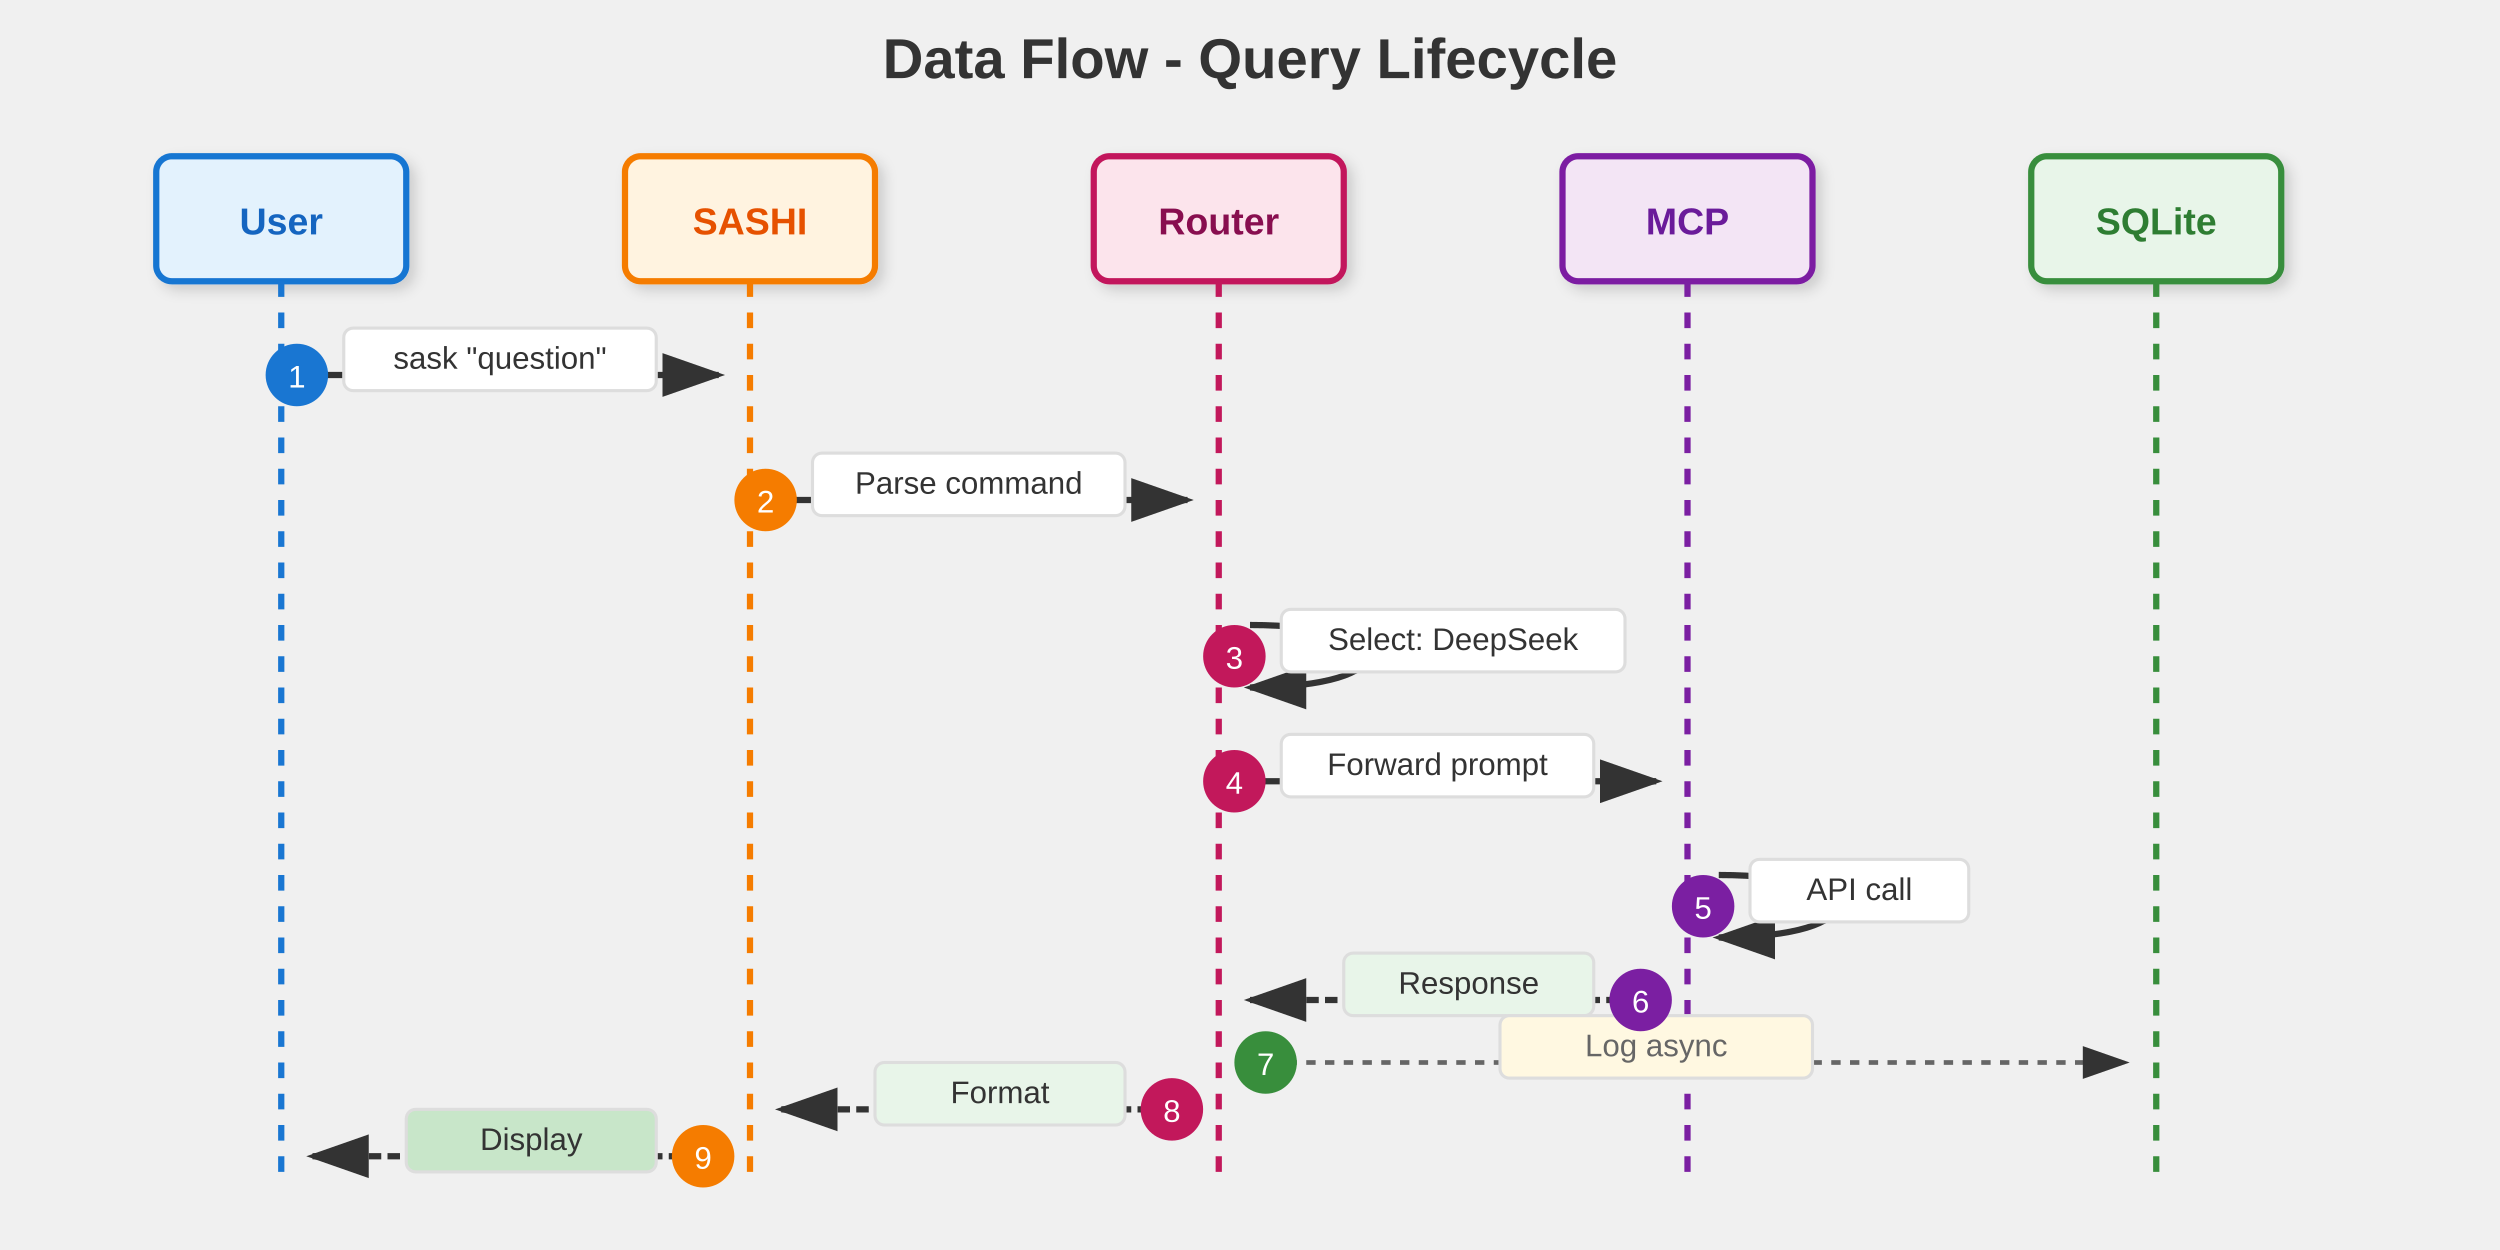
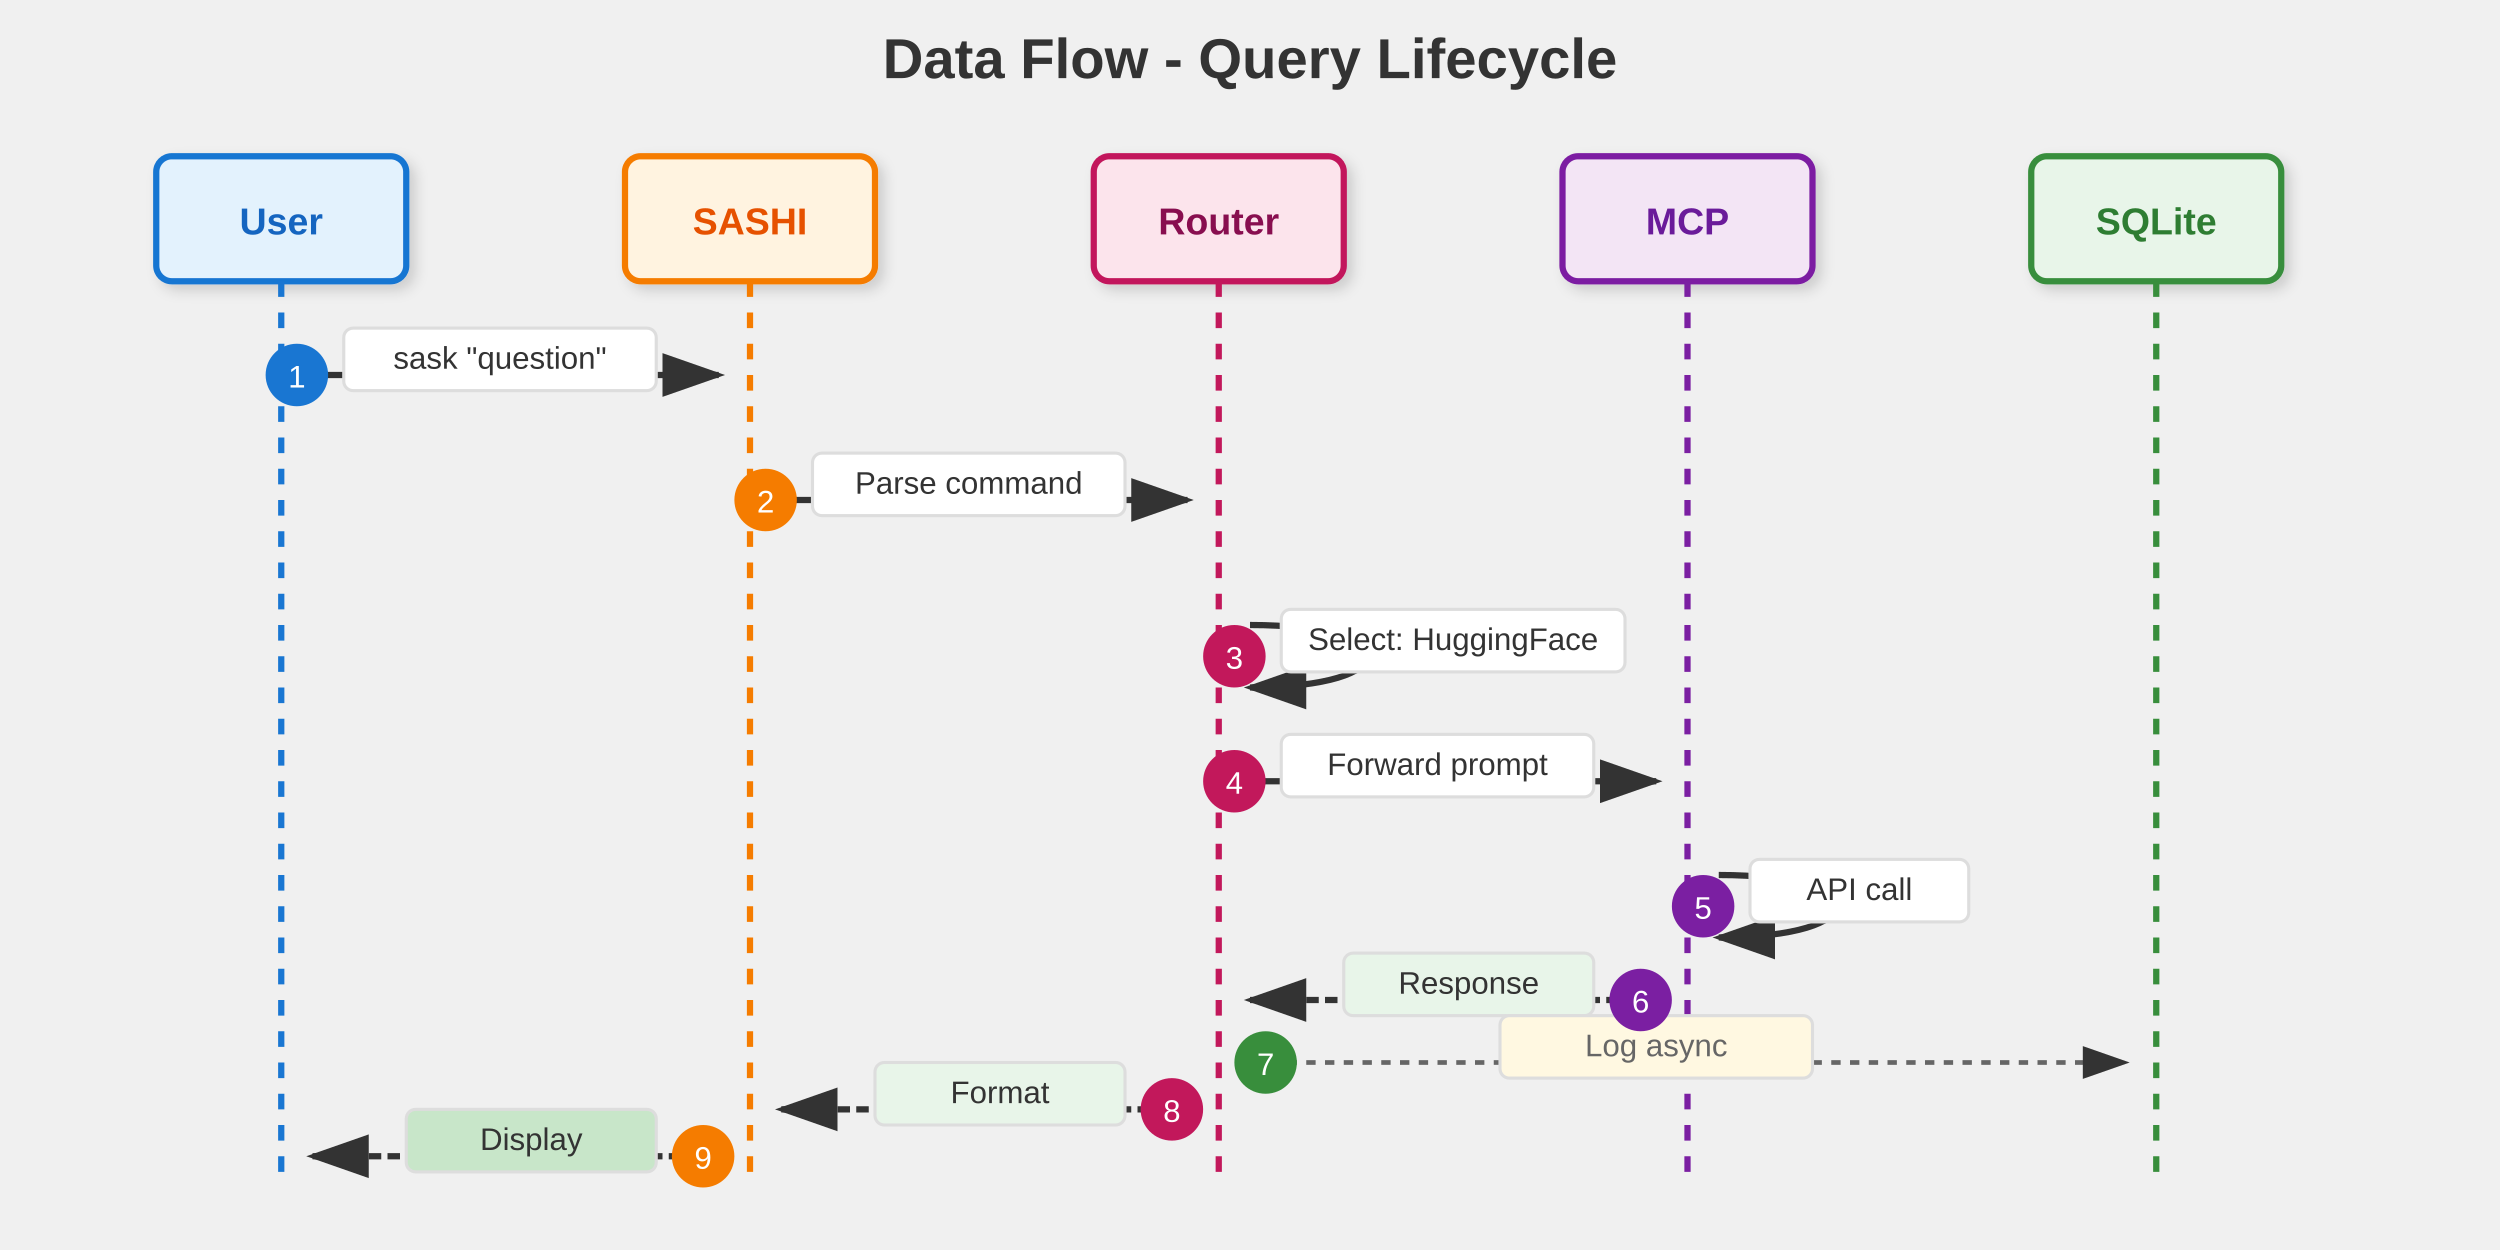
<svg xmlns="http://www.w3.org/2000/svg" viewBox="0 0 800 400">
  <defs>
    <filter id="shadow" x="-20%" y="-20%" width="140%" height="140%">
      <feDropShadow dx="2" dy="2" stdDeviation="2" flood-opacity="0.15" />
    </filter>
  </defs>
  <text x="400" y="25" text-anchor="middle" font-family="Arial, sans-serif" font-size="18" font-weight="bold" fill="#333">Data Flow - Query Lifecycle</text>
  <rect x="50" y="50" width="80" height="40" rx="5" fill="#e3f2fd" stroke="#1976d2" stroke-width="2" filter="url(#shadow)" />
  <text x="90" y="75" text-anchor="middle" font-family="Arial, sans-serif" font-size="12" font-weight="bold" fill="#1565c0">User</text>
  <rect x="200" y="50" width="80" height="40" rx="5" fill="#fff3e0" stroke="#f57c00" stroke-width="2" filter="url(#shadow)" />
  <text x="240" y="75" text-anchor="middle" font-family="Arial, sans-serif" font-size="12" font-weight="bold" fill="#e65100">SASHI</text>
  <rect x="350" y="50" width="80" height="40" rx="5" fill="#fce4ec" stroke="#c2185b" stroke-width="2" filter="url(#shadow)" />
  <text x="390" y="75" text-anchor="middle" font-family="Arial, sans-serif" font-size="12" font-weight="bold" fill="#880e4f">Router</text>
  <rect x="500" y="50" width="80" height="40" rx="5" fill="#f3e5f5" stroke="#7b1fa2" stroke-width="2" filter="url(#shadow)" />
  <text x="540" y="75" text-anchor="middle" font-family="Arial, sans-serif" font-size="12" font-weight="bold" fill="#6a1b9a">MCP</text>
  <rect x="650" y="50" width="80" height="40" rx="5" fill="#e8f5e9" stroke="#388e3c" stroke-width="2" filter="url(#shadow)" />
  <text x="690" y="75" text-anchor="middle" font-family="Arial, sans-serif" font-size="12" font-weight="bold" fill="#2e7d32">SQLite</text>
  <line x1="90" y1="90" x2="90" y2="380" stroke="#1976d2" stroke-width="2" stroke-dasharray="5,5" />
  <line x1="240" y1="90" x2="240" y2="380" stroke="#f57c00" stroke-width="2" stroke-dasharray="5,5" />
  <line x1="390" y1="90" x2="390" y2="380" stroke="#c2185b" stroke-width="2" stroke-dasharray="5,5" />
  <line x1="540" y1="90" x2="540" y2="380" stroke="#7b1fa2" stroke-width="2" stroke-dasharray="5,5" />
  <line x1="690" y1="90" x2="690" y2="380" stroke="#388e3c" stroke-width="2" stroke-dasharray="5,5" />
  <line x1="90" y1="120" x2="230" y2="120" stroke="#333" stroke-width="2" marker-end="url(#arrowhead)" />
  <rect x="110" y="105" width="100" height="20" rx="3" fill="#fff" stroke="#ddd" />
  <text x="160" y="118" text-anchor="middle" font-family="Arial, sans-serif" font-size="10" fill="#333">sask "question"</text>
  <defs>
    <marker id="arrowhead" markerWidth="10" markerHeight="7" refX="9" refY="3.5" orient="auto">
      <polygon points="0 0, 10 3.5, 0 7" fill="#333" />
    </marker>
  </defs>
  <line x1="240" y1="160" x2="380" y2="160" stroke="#333" stroke-width="2" marker-end="url(#arrowhead)" />
  <rect x="260" y="145" width="100" height="20" rx="3" fill="#fff" stroke="#ddd" />
  <text x="310" y="158" text-anchor="middle" font-family="Arial, sans-serif" font-size="10" fill="#333">Parse command</text>
  <path d="M 400 200 C 450 200 450 220 400 220" stroke="#333" stroke-width="2" fill="none" marker-end="url(#arrowhead)" />
  <rect x="410" y="195" width="110" height="20" rx="3" fill="#fff" stroke="#ddd" />
-   <text x="465" y="208" text-anchor="middle" font-family="Arial, sans-serif" font-size="10" fill="#333">Select: DeepSeek</text>
+   <text x="465" y="208" text-anchor="middle" font-family="Arial, sans-serif" font-size="10" fill="#333">Select: HuggingFace</text>
  <line x1="390" y1="250" x2="530" y2="250" stroke="#333" stroke-width="2" marker-end="url(#arrowhead)" />
  <rect x="410" y="235" width="100" height="20" rx="3" fill="#fff" stroke="#ddd" />
  <text x="460" y="248" text-anchor="middle" font-family="Arial, sans-serif" font-size="10" fill="#333">Forward prompt</text>
  <path d="M 550 280 C 600 280 600 300 550 300" stroke="#333" stroke-width="2" fill="none" marker-end="url(#arrowhead)" />
  <rect x="560" y="275" width="70" height="20" rx="3" fill="#fff" stroke="#ddd" />
  <text x="595" y="288" text-anchor="middle" font-family="Arial, sans-serif" font-size="10" fill="#333">API call</text>
  <line x1="530" y1="320" x2="400" y2="320" stroke="#333" stroke-width="2" stroke-dasharray="4,2" marker-end="url(#arrowhead)" />
  <rect x="430" y="305" width="80" height="20" rx="3" fill="#e8f5e9" stroke="#ddd" />
  <text x="470" y="318" text-anchor="middle" font-family="Arial, sans-serif" font-size="10" fill="#333">Response</text>
  <line x1="400" y1="340" x2="680" y2="340" stroke="#666" stroke-width="1.5" stroke-dasharray="3,3" marker-end="url(#arrowhead)" />
  <rect x="480" y="325" width="100" height="20" rx="3" fill="#fff8e1" stroke="#ddd" />
  <text x="530" y="338" text-anchor="middle" font-family="Arial, sans-serif" font-size="10" fill="#666">Log async</text>
  <line x1="380" y1="355" x2="250" y2="355" stroke="#333" stroke-width="2" stroke-dasharray="4,2" marker-end="url(#arrowhead)" />
  <rect x="280" y="340" width="80" height="20" rx="3" fill="#e8f5e9" stroke="#ddd" />
  <text x="320" y="353" text-anchor="middle" font-family="Arial, sans-serif" font-size="10" fill="#333">Format</text>
  <line x1="230" y1="370" x2="100" y2="370" stroke="#333" stroke-width="2" stroke-dasharray="4,2" marker-end="url(#arrowhead)" />
  <rect x="130" y="355" width="80" height="20" rx="3" fill="#c8e6c9" stroke="#ddd" />
  <text x="170" y="368" text-anchor="middle" font-family="Arial, sans-serif" font-size="10" fill="#333">Display</text>
  <circle cx="95" cy="120" r="10" fill="#1976d2" />
  <text x="95" y="124" text-anchor="middle" font-family="Arial, sans-serif" font-size="10" fill="#fff">1</text>
  <circle cx="245" cy="160" r="10" fill="#f57c00" />
  <text x="245" y="164" text-anchor="middle" font-family="Arial, sans-serif" font-size="10" fill="#fff">2</text>
  <circle cx="395" cy="210" r="10" fill="#c2185b" />
  <text x="395" y="214" text-anchor="middle" font-family="Arial, sans-serif" font-size="10" fill="#fff">3</text>
  <circle cx="395" cy="250" r="10" fill="#c2185b" />
  <text x="395" y="254" text-anchor="middle" font-family="Arial, sans-serif" font-size="10" fill="#fff">4</text>
  <circle cx="545" cy="290" r="10" fill="#7b1fa2" />
  <text x="545" y="294" text-anchor="middle" font-family="Arial, sans-serif" font-size="10" fill="#fff">5</text>
  <circle cx="525" cy="320" r="10" fill="#7b1fa2" />
  <text x="525" y="324" text-anchor="middle" font-family="Arial, sans-serif" font-size="10" fill="#fff">6</text>
  <circle cx="405" cy="340" r="10" fill="#388e3c" />
  <text x="405" y="344" text-anchor="middle" font-family="Arial, sans-serif" font-size="10" fill="#fff">7</text>
  <circle cx="375" cy="355" r="10" fill="#c2185b" />
  <text x="375" y="359" text-anchor="middle" font-family="Arial, sans-serif" font-size="10" fill="#fff">8</text>
  <circle cx="225" cy="370" r="10" fill="#f57c00" />
  <text x="225" y="374" text-anchor="middle" font-family="Arial, sans-serif" font-size="10" fill="#fff">9</text>
</svg>
